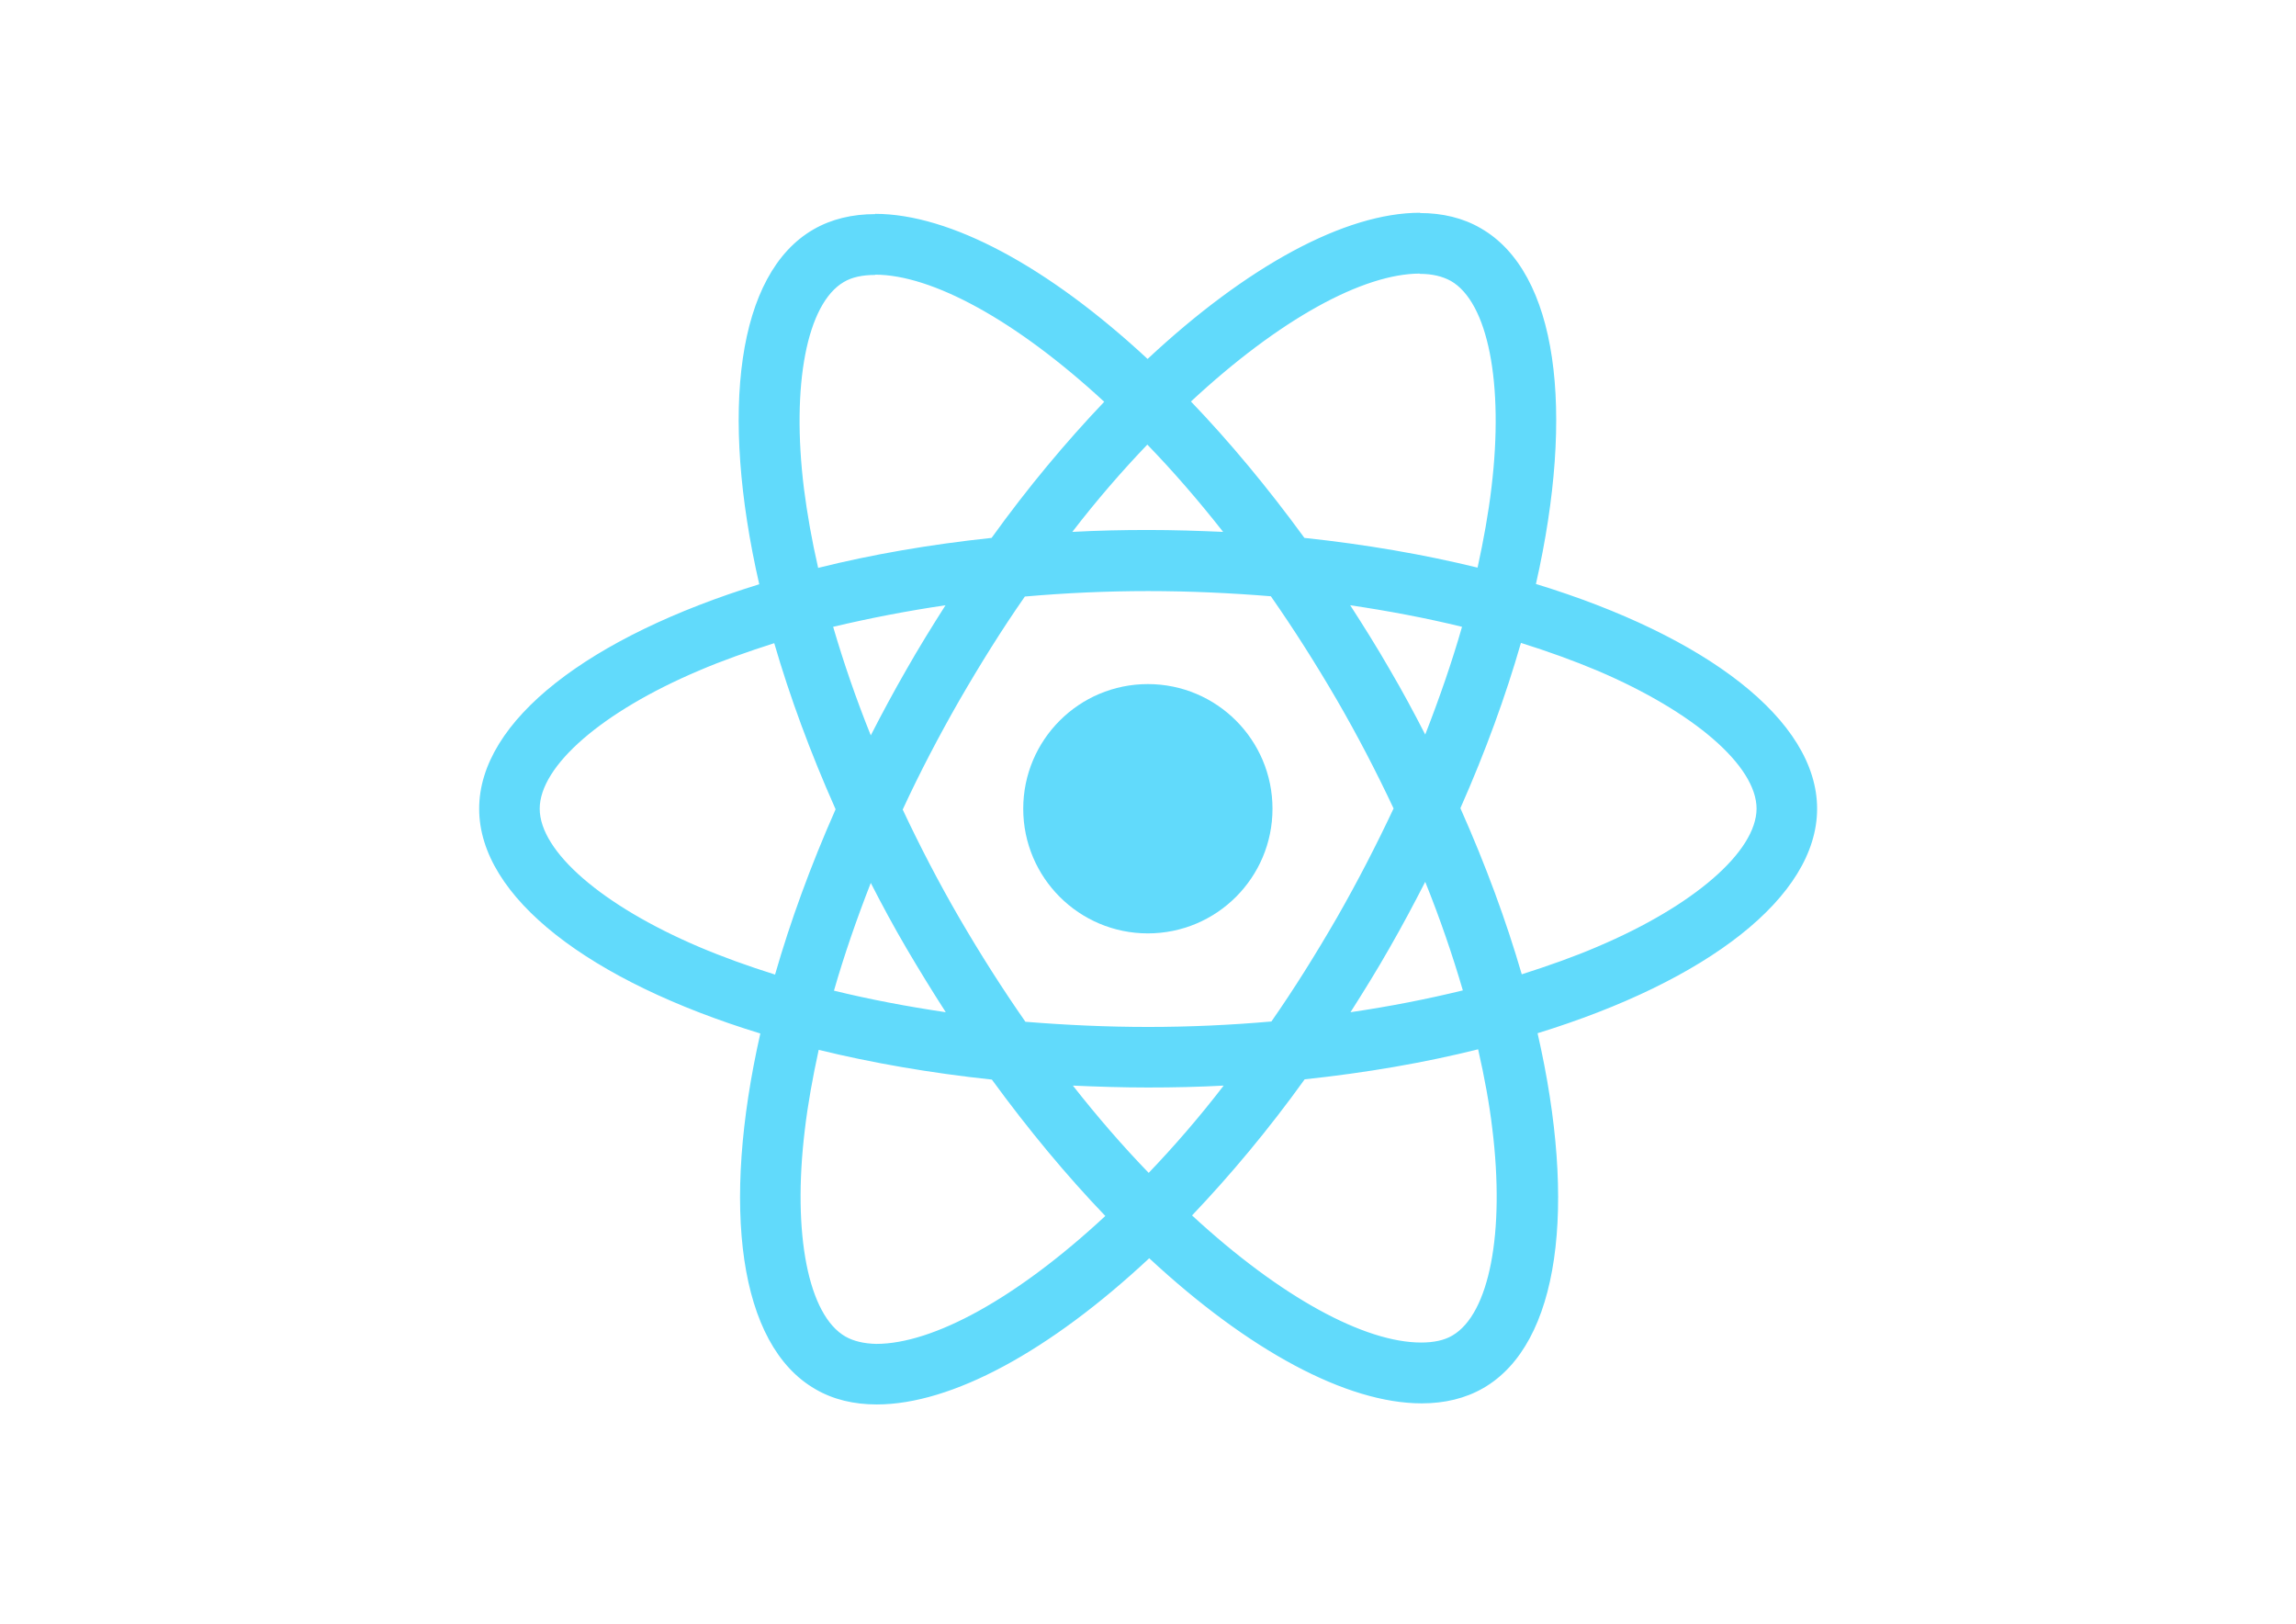
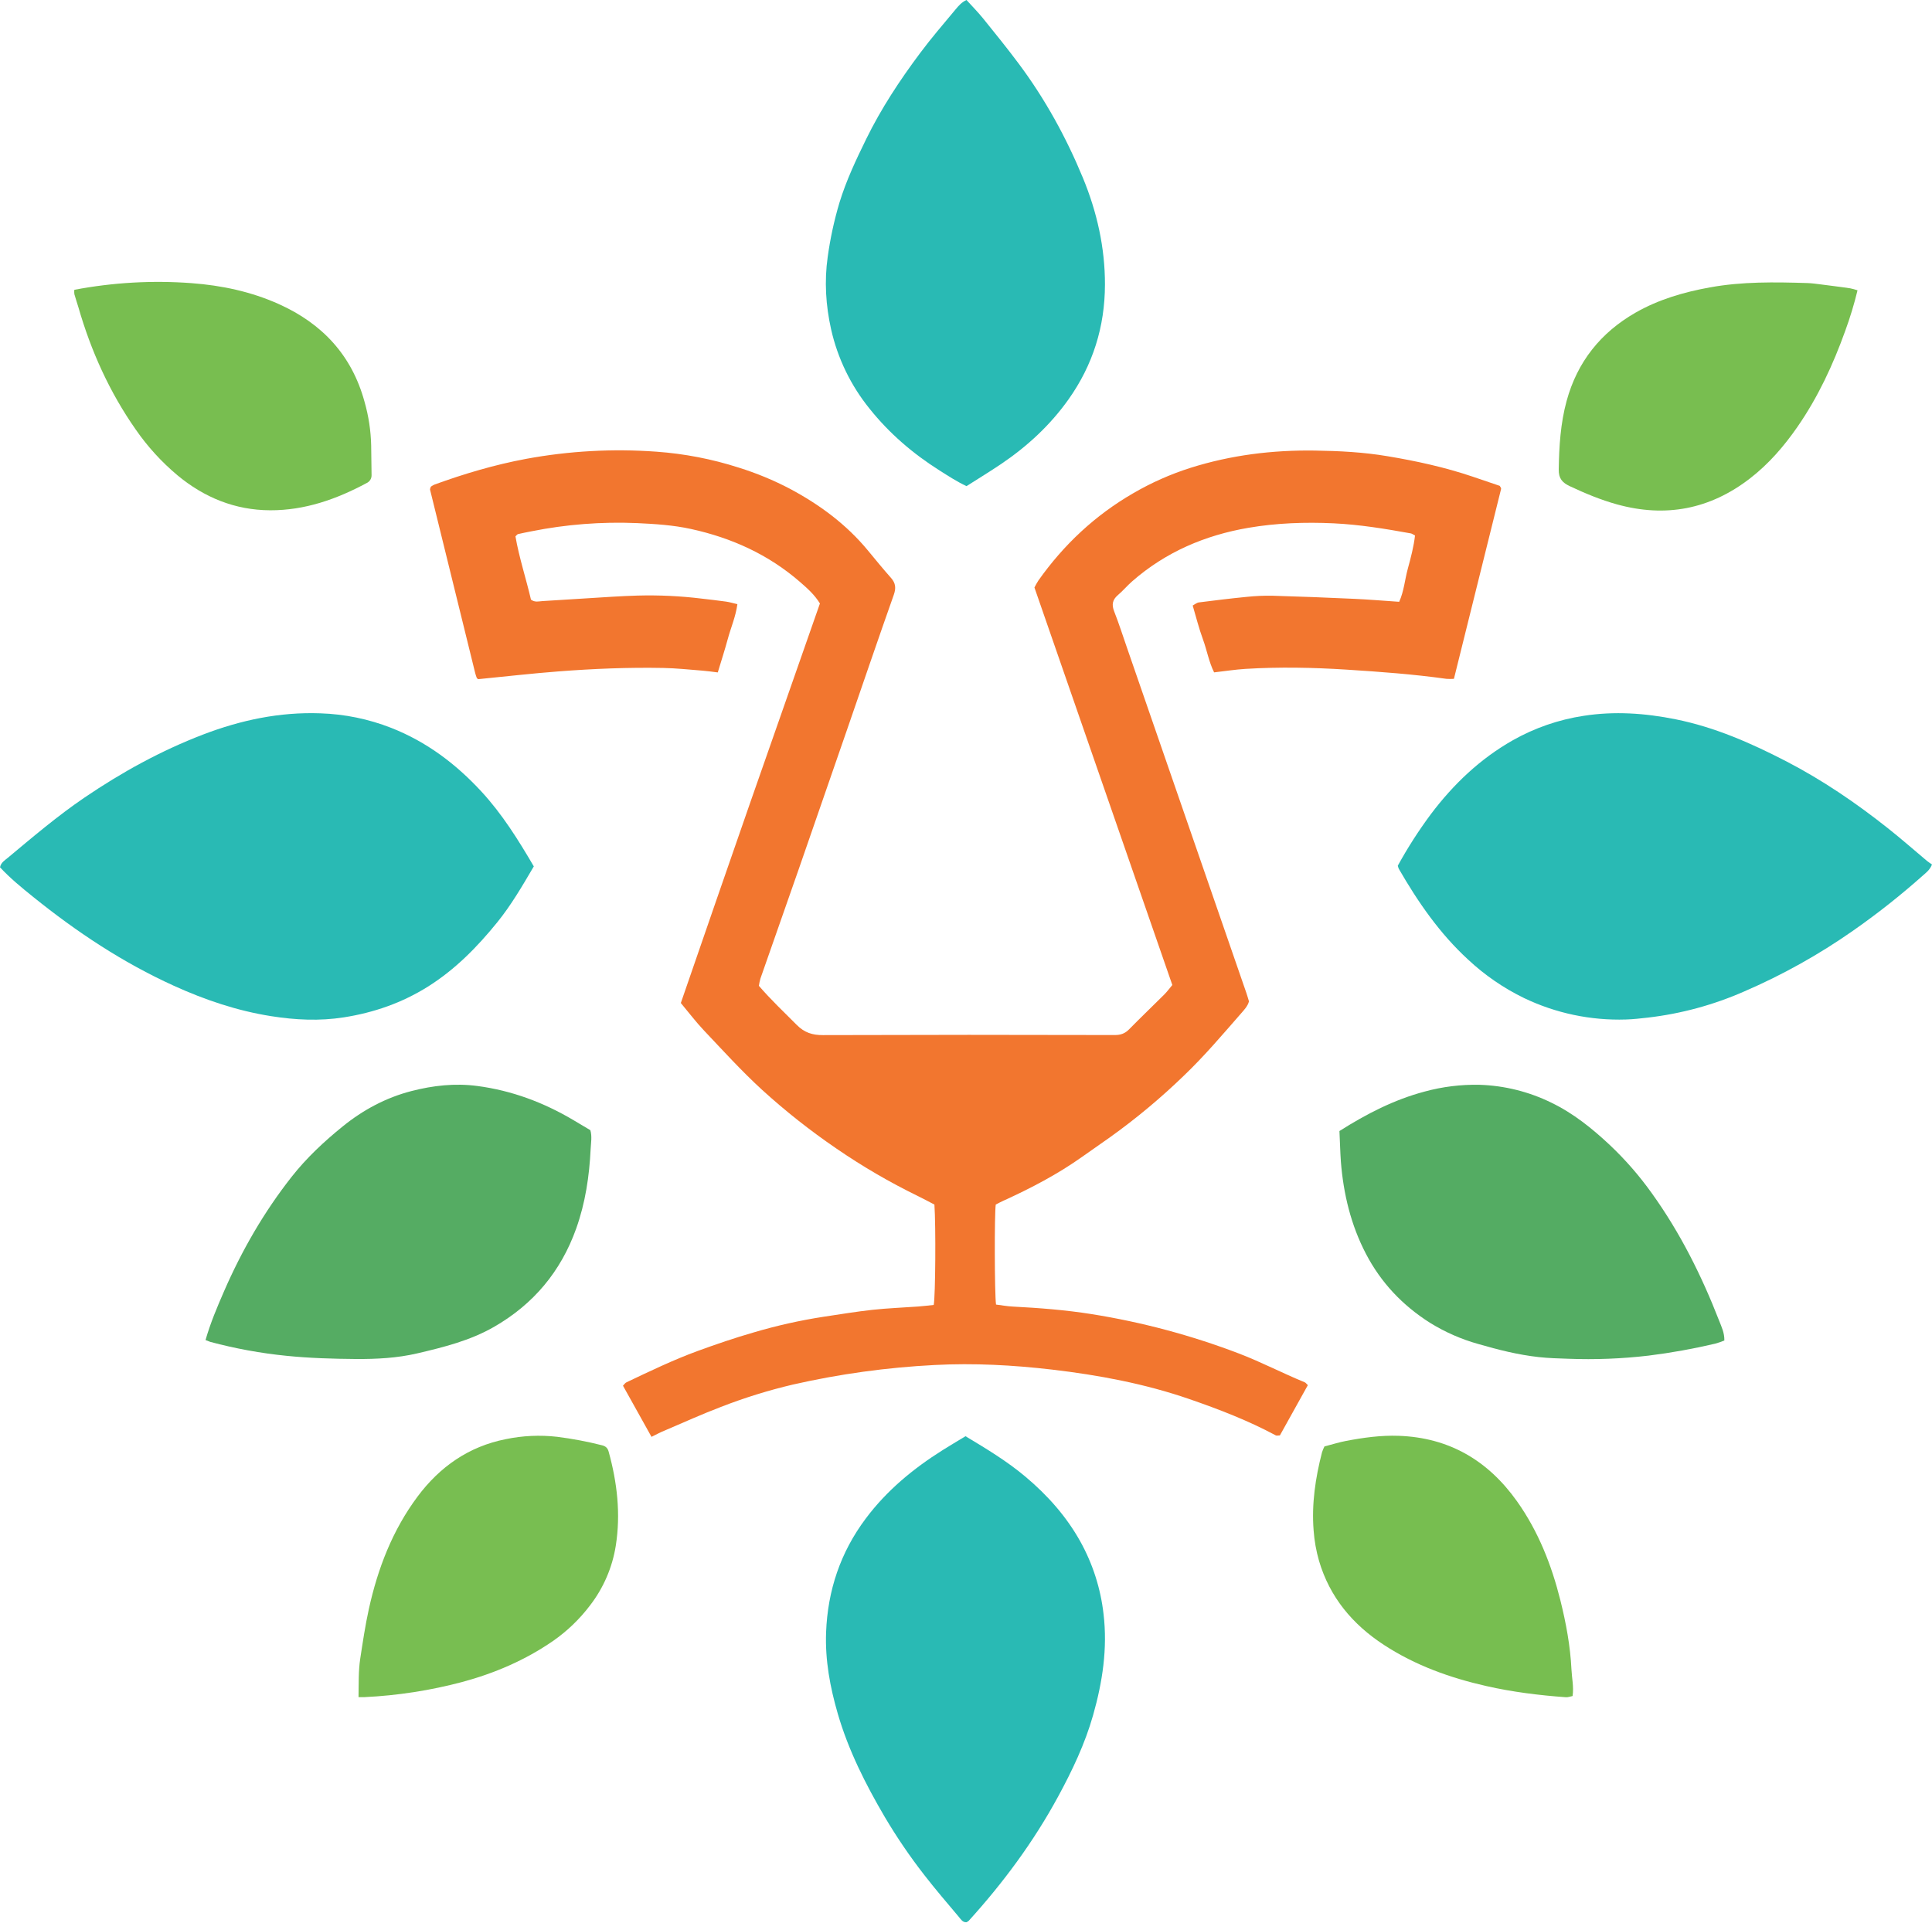
- <svg xmlns="http://www.w3.org/2000/svg" viewBox="0 0 841.9 595.3">
-   <g fill="#61DAFB">
-     <path d="M666.3 296.5c0-32.5-40.7-63.3-103.1-82.4 14.4-63.6 8-114.2-20.2-130.4-6.5-3.8-14.1-5.6-22.4-5.6v22.3c4.6 0 8.3.9 11.4 2.6 13.6 7.8 19.5 37.5 14.9 75.7-1.1 9.4-2.9 19.3-5.1 29.4-19.6-4.8-41-8.5-63.5-10.9-13.5-18.5-27.5-35.3-41.6-50 32.6-30.3 63.2-46.9 84-46.9V78c-27.5 0-63.5 19.6-99.9 53.6-36.4-33.8-72.4-53.2-99.9-53.2v22.3c20.7 0 51.4 16.5 84 46.6-14 14.7-28 31.4-41.3 49.9-22.6 2.4-44 6.1-63.6 11-2.3-10-4-19.7-5.2-29-4.7-38.2 1.1-67.9 14.6-75.8 3-1.8 6.9-2.6 11.5-2.6V78.5c-8.4 0-16 1.8-22.6 5.6-28.1 16.2-34.4 66.7-19.9 130.1-62.2 19.2-102.7 49.9-102.7 82.3 0 32.5 40.7 63.3 103.1 82.4-14.4 63.6-8 114.2 20.2 130.4 6.5 3.8 14.1 5.6 22.5 5.6 27.5 0 63.5-19.6 99.9-53.6 36.4 33.8 72.4 53.2 99.9 53.2 8.4 0 16-1.8 22.6-5.6 28.1-16.2 34.4-66.7 19.9-130.1 62-19.1 102.5-49.9 102.5-82.3zm-130.2-66.7c-3.7 12.9-8.3 26.2-13.5 39.5-4.1-8-8.4-16-13.1-24-4.6-8-9.5-15.8-14.4-23.4 14.2 2.1 27.9 4.7 41 7.9zm-45.8 106.5c-7.8 13.5-15.8 26.3-24.1 38.2-14.9 1.3-30 2-45.2 2-15.1 0-30.2-.7-45-1.9-8.3-11.9-16.4-24.6-24.2-38-7.6-13.1-14.5-26.4-20.8-39.8 6.2-13.4 13.2-26.8 20.7-39.9 7.8-13.5 15.8-26.3 24.1-38.2 14.9-1.3 30-2 45.2-2 15.1 0 30.2.7 45 1.9 8.3 11.9 16.4 24.6 24.2 38 7.6 13.1 14.5 26.4 20.8 39.8-6.3 13.4-13.2 26.8-20.7 39.9zm32.3-13c5.4 13.4 10 26.8 13.8 39.8-13.1 3.2-26.9 5.9-41.2 8 4.9-7.7 9.8-15.6 14.4-23.7 4.6-8 8.9-16.1 13-24.1zM421.2 430c-9.3-9.6-18.6-20.3-27.8-32 9 .4 18.2.7 27.5.7 9.4 0 18.7-.2 27.8-.7-9 11.7-18.3 22.4-27.5 32zm-74.4-58.9c-14.2-2.1-27.9-4.7-41-7.9 3.7-12.9 8.3-26.2 13.5-39.5 4.1 8 8.4 16 13.1 24 4.7 8 9.5 15.8 14.4 23.4zM420.7 163c9.3 9.6 18.6 20.3 27.8 32-9-.4-18.2-.7-27.5-.7-9.4 0-18.7.2-27.8.7 9-11.7 18.3-22.4 27.5-32zm-74 58.9c-4.9 7.7-9.8 15.6-14.4 23.7-4.6 8-8.9 16-13 24-5.4-13.4-10-26.8-13.8-39.8 13.1-3.1 26.9-5.8 41.2-7.9zm-90.5 125.2c-35.4-15.1-58.3-34.9-58.3-50.6 0-15.7 22.9-35.6 58.3-50.6 8.6-3.7 18-7 27.7-10.1 5.7 19.6 13.2 40 22.5 60.9-9.2 20.8-16.6 41.1-22.2 60.6-9.9-3.1-19.3-6.5-28-10.2zM310 490c-13.6-7.8-19.5-37.5-14.9-75.7 1.1-9.4 2.9-19.3 5.1-29.4 19.6 4.8 41 8.5 63.5 10.9 13.5 18.5 27.5 35.3 41.6 50-32.6 30.3-63.2 46.9-84 46.9-4.5-.1-8.3-1-11.3-2.7zm237.2-76.2c4.7 38.2-1.1 67.9-14.6 75.8-3 1.8-6.9 2.6-11.5 2.6-20.7 0-51.4-16.5-84-46.6 14-14.7 28-31.4 41.3-49.9 22.6-2.4 44-6.1 63.6-11 2.3 10.1 4.1 19.8 5.2 29.1zm38.5-66.7c-8.6 3.7-18 7-27.7 10.1-5.7-19.6-13.2-40-22.5-60.9 9.2-20.8 16.6-41.1 22.2-60.6 9.9 3.1 19.3 6.5 28.1 10.2 35.4 15.1 58.3 34.9 58.3 50.6-.1 15.7-23 35.6-58.4 50.6zM320.8 78.4z" />
-     <circle cx="420.9" cy="296.5" r="45.7" />
-     <path d="M520.5 78.1z" />
+ <svg xmlns="http://www.w3.org/2000/svg" viewBox="0 0 1712.85 1704.65">
+   <defs>
+     <style>.cls-1{fill:#f2762f;}.cls-2{fill:#29bab4;}.cls-3{fill:#55ac63;}.cls-4{fill:#54ac63;}.cls-5{fill:#78be51;}.cls-6{fill:#78be50;}.cls-7{fill:#77be50;}</style>
+   </defs>
+   <g id="Layer_2" data-name="Layer 2">
+     <g id="Layer_1-2" data-name="Layer 1">
+       <path class="cls-1" d="M577.6,1274.2l-25.28-45.36c1.13-1.15,1.92-2.48,3.08-3,20.74-9.85,41.4-19.83,63-27.75,16.47-6,33-11.67,49.87-16.52a471.17,471.17,0,0,1,61.88-13.87c14.44-2.13,28.85-4.57,43.35-6.15,13.43-1.47,27-1.94,40.44-2.93,4.71-.35,9.39-.94,13.87-1.4,1.53-7.85,1.92-69.86.62-89-4.67-2.42-9.75-5.18-14.94-7.71a563.47,563.47,0,0,1-71.87-41.92,599.84,599.84,0,0,1-66.17-52.29c-18-16.51-34.52-34.72-51.34-52.49-7.25-7.66-13.63-16.12-20.51-24.34C624.15,830,644.45,771,665,712.09s41.21-117.8,61.92-176.93c-4.68-7.7-11.22-13.5-17.79-19.2-28-24.29-60.58-39-96.52-46.86-15.76-3.45-31.81-4.46-47.87-5.21a391.82,391.82,0,0,0-93.77,7.31c-3.92.76-7.84,1.55-11.74,2.44-.61.14-1.07.91-2.25,2,3.27,18.92,9.45,37.56,13.77,56.13,3.59,2.61,6.91,1.47,10.08,1.28,20.78-1.26,41.55-2.63,62.33-3.89q11-.66,21.91-1a381.85,381.85,0,0,1,56.87,2.67c7.24.86,14.5,1.64,21.73,2.67,3.18.45,6.29,1.4,10.07,2.28-1.46,11-5.76,20.71-8.48,30.76-2.66,9.83-5.81,19.51-8.9,29.77-4.84-.58-9.06-1.23-13.31-1.56-11.65-.91-23.29-2.19-35-2.41-31.08-.61-62.14.7-93.12,3.08-23.63,1.82-47.2,4.53-70.92,6.86a3.82,3.82,0,0,1-.77-.48,2.35,2.35,0,0,1-.65-.88,41.43,41.43,0,0,1-1.32-4.14q-20.06-81.27-40-162.57c-.15-.61.34-1.38.69-2.63a20.3,20.3,0,0,1,3.33-1.9c26.43-9.6,53.32-17.57,81-22.74a454,454,0,0,1,115.67-6.39,310.92,310.92,0,0,1,72.94,14.11,272.77,272.77,0,0,1,45.46,18.81c26.33,14.06,50,31.53,69.13,54.72,6.74,8.18,13.45,16.38,20.47,24.31,4.14,4.68,4.53,9.12,2.44,15-14,39.58-27.52,79.3-41.23,119q-21.46,62.09-43,124.16c-11.28,32.4-22.73,64.74-34,97.12a50.67,50.67,0,0,0-1.37,6.45c10.63,12.31,22.28,23.34,33.6,34.7,6.77,6.79,13.84,9.06,23.21,9q129.4-.43,258.8-.06c5.14,0,8.94-1.34,12.55-5,10.22-10.45,20.82-20.52,31.16-30.85,2.55-2.54,4.69-5.5,7.23-8.52Q978.23,697.25,917.1,521a64.74,64.74,0,0,1,3.53-6.23c22.47-31.79,50.31-57.85,84-77.34a253,253,0,0,1,50.92-22.58c35.91-11.31,72.58-15.84,110.13-15.29,21.61.31,43.1,1.4,64.4,5,25.6,4.26,50.91,9.79,75.53,18.13l24,8.16a15.08,15.08,0,0,1,1.05,1.71,2,2,0,0,1,.15,1.08C1316.92,489.57,1303,545.5,1289,602a51.28,51.28,0,0,1-6.56,0c-29.34-4.11-58.86-6.28-88.4-8.16-29.92-1.91-59.89-2.51-89.84-.67-9.07.55-18.08,2-27.81,3.09-4.58-9.08-6.33-19.55-9.92-29.35-3.51-9.56-6-19.52-9.06-29.92,1.84-1,3.57-2.53,5.47-2.77,14.12-1.81,28.25-3.53,42.41-4.92a182.16,182.16,0,0,1,23-1c24.1.68,48.19,1.64,72.27,2.74,13.1.6,26.18,1.71,39.91,2.63,4.26-9.37,5-19.63,7.65-29.33s5.26-19.55,6.39-29.48c-1.81-.91-2.71-1.65-3.72-1.84-22.66-4.11-45.38-7.84-68.43-8.93-25.27-1.19-50.54-.3-75.43,3.95-38.49,6.57-73.5,21.48-103.19,47.49-4.39,3.85-8.18,8.39-12.62,12.17-4.92,4.19-5.66,8.56-3.3,14.57,4.26,10.86,7.8,22,11.62,33Q1052.21,727.93,1105,880.57c.83,2.41,1.51,4.87,2.3,7.46-1.18,4.37-4.33,7.59-7.14,10.81-16.35,18.71-32.41,37.68-50.41,54.9a577.54,577.54,0,0,1-65.59,54.73c-8,5.7-16.16,11.3-24.19,17-22.11,15.76-46,28.26-70.68,39.47-2.29,1-4.5,2.26-6.49,3.26-1.24,8.08-1.07,79.44.25,88.69,4.78.59,9.78,1.51,14.81,1.77,23.36,1.22,46.67,3,69.77,6.67a654.76,654.76,0,0,1,130.87,35c19.82,7.59,38.59,17.44,58.18,25.46.94.38,1.6,1.42,2.82,2.55l-24.79,44.58c-1.5,0-2.77.39-3.59,0-24.52-13.17-50.39-23.14-76.63-32.21-39.55-13.65-80.46-21.31-121.84-26.16-34.49-4-69.17-5.9-104-4.07a735.32,735.32,0,0,0-125.75,17.36,478.08,478.08,0,0,0-63.73,19.81c-16.7,6.36-33,13.75-49.47,20.78C585.8,1269.94,582,1272.05,577.6,1274.2Z" />
+       <path class="cls-2" d="M473.26,768.31c-10.38,17.69-20.14,34.44-32.34,49.51-17.76,21.94-37.38,41.94-61.55,57.12-23,14.43-47.89,23.06-74.55,27.25-21.53,3.38-42.94,2.33-64.35-1.05-30.14-4.75-58.67-14.39-86.42-27C108.82,853.6,67.89,826.4,29.38,795.35,19.19,787.14,9,778.81,0,769.12c.88-4.27,4.24-6.18,6.94-8.43,22.14-18.48,44.1-37.17,68-53.42,33.07-22.47,67.88-41.62,105.21-55.92C213.52,638.58,248,631.27,284,632.57a188.56,188.56,0,0,1,62.93,12.94c31.25,12.32,57.13,31.81,79.79,56.33C445.2,721.86,459.41,744.67,473.26,768.31Z" />
+       <path class="cls-2" d="M1239.24,767.7a395.59,395.59,0,0,1,29.2-45.54c20-26.57,43.64-49.15,72.69-65.64a183.66,183.66,0,0,1,62.81-21.72c27.42-4.29,54.55-2.37,81.63,3.07,34.75,7,66.73,21.06,98,37.23,32.21,16.69,62,37,90.41,59.55,11.72,9.3,23,19.21,34.42,28.8,1.41,1.18,3,2.14,4.45,3.18-2,5-5.33,7.3-8.21,9.88a669.37,669.37,0,0,1-61.85,48.87,544,544,0,0,1-96.47,53.85,297.06,297.06,0,0,1-85.26,23.17c-6.53.73-13.08,1.51-19.63,1.69a194.47,194.47,0,0,1-90.21-19,201.08,201.08,0,0,1-49.51-34c-25.33-23.23-44.56-51.12-61.6-80.68A16.14,16.14,0,0,1,1239.24,767.7Z" />
+       <path class="cls-2" d="M856.87,0c4.91,5.42,10,10.56,14.59,16.19,10.78,13.34,21.59,26.69,31.85,40.45,23.27,31.2,41.91,65.14,56.73,101,12.51,30.28,19.67,62,19.58,94.92-.1,37.21-10.71,71.2-32.35,101.67-16.29,22.94-36.61,41.64-59.8,57.31-10,6.73-20.27,13-30.6,19.57-8.52-4-16.13-9-23.79-13.83-23.66-14.93-44.65-32.95-62.14-54.85A172,172,0,0,1,736.82,292c-4.7-21.09-6.07-42.52-3-64.2a321.45,321.45,0,0,1,10.42-48.11c6-19.63,14.74-38.08,23.73-56.44,13.22-27,29.7-52,47.63-76,10-13.45,21-26.19,31.76-39.12C849.89,5.13,852.48,2,856.87,0Z" />
+       <path class="cls-2" d="M856,1273.64c18.89,11.35,37,22.29,53.26,36,19.47,16.38,36.17,35.15,48.55,57.4a172.5,172.5,0,0,1,20.55,64.22c3.64,30.7-.92,60.4-9.26,89.78-7.22,25.44-18.53,49.18-31.07,72.28-21.72,40-48.61,76.33-79.14,110a10.6,10.6,0,0,1-2,1.31c-3.34.27-5-2.53-6.72-4.62-10.33-12.3-20.83-24.47-30.65-37.17a490.61,490.61,0,0,1-35.13-51.58c-17-29-32.17-59-41.61-91.44-6.86-23.59-11.33-47.58-10.39-72.29,1.41-37.13,12.7-70.84,35.06-100.75,18.66-25,42.15-44.37,68.31-60.84C842.23,1281.85,848.83,1278,856,1273.64Z" />
+       <path class="cls-3" d="M182.22,1188.36c4.32-15.12,10.29-29.21,16.4-43.24,15.82-36.34,35.48-70.44,60-101.6,13.17-16.72,28.66-31.2,45.16-44.57,18.1-14.67,38.36-25.55,60.91-31.38,19.16-4.94,38.62-7.17,58.6-4.51,30.57,4.06,58.66,14.6,85,30.2,5,3,10,6,15.11,9,1.6,5.58.52,11,.26,16.44-1.15,24.16-4.66,47.9-12.84,70.82q-20.34,57-72.83,87.15c-21.23,12.2-44.56,18-68.06,23.5-17.91,4.19-36.19,5.11-54.43,5-20.43-.17-41-.76-61.27-2.81a424,424,0,0,1-67.8-12.38C185.15,1189.55,183.86,1189,182.22,1188.36Z" />
+       <path class="cls-4" d="M1187.51,1003c23.91-15.15,48.46-27.83,75.53-35a170.84,170.84,0,0,1,48.77-6,155.61,155.61,0,0,1,63.32,15.73c19.66,9.46,36.33,22.9,52.12,37.7a291.39,291.39,0,0,1,37.32,42.9c25.08,34.94,44.09,73.07,59.62,113,2.08,5.34,4.72,10.65,4.57,17.43a74.78,74.78,0,0,1-8,2.76,558.54,558.54,0,0,1-59.24,10.65,461.33,461.33,0,0,1-71.09,2.78c-8.76-.29-17.55-.53-26.25-1.49-18.19-2-35.87-6.47-53.43-11.56a165.66,165.66,0,0,1-43-18.87c-24.26-15.37-43.35-35.49-56.71-61.07s-20-53.17-22.26-81.84C1188.16,1021.43,1188,1012.68,1187.51,1003Z" />
+       <path class="cls-5" d="M317.86,1505c.23-12.17-.17-23,1.49-33.92,2.25-14.79,4.44-29.56,7.66-44.18,7.93-36.06,21-70,43.2-99.76,19.67-26.4,45.42-44.42,78.05-50.87a143.21,143.21,0,0,1,45.73-2.11,331.08,331.08,0,0,1,39.73,7.51c3.16.79,5,2.37,5.88,5.61,7.57,27.41,10.8,55.2,6.34,83.42a116.36,116.36,0,0,1-22.71,52.8,144.78,144.78,0,0,1-33,31.75c-24.66,17-51.69,28.58-80.45,36.34A415.25,415.25,0,0,1,323.32,1505C321.93,1505.07,320.53,1505,317.86,1505Z" />
+       <path class="cls-6" d="M1646.82,257.44a327.26,327.26,0,0,1-10.91,36c-10.75,30-24.14,58.79-42.34,85.08-11.89,17.17-25.48,32.92-42.12,45.78-35.43,27.37-74.75,34.91-117.84,23-14.47-4-28.26-9.76-41.85-16.14-6.66-3.13-10-6.86-9.84-14.88.33-20.53,1.58-40.87,7-60.75,9.42-34.55,30.15-60.53,61-78.22,20.45-11.73,42.84-18.24,66-22.45,28.63-5.2,57.44-4.76,86.31-3.85,4,.12,8,.7,12,1.2,8.69,1.09,17.38,2.21,26,3.45A53.88,53.88,0,0,1,1646.82,257.44Z" />
+       <path class="cls-7" d="M1174.22,1282.7c7-1.82,12.9-3.71,19-4.86,15.43-2.95,31-5.12,46.74-4.57,44.8,1.57,79.26,21.89,105,58.12,18.89,26.61,30.59,56.45,38.41,87.71,5,20.1,8.84,40.6,9.84,61.47.36,7.6,2.17,15.14,1,23.46-2,.38-4,1.22-6,1.07-23.67-1.72-47.15-4.62-70.37-9.88-32.31-7.31-63-18.32-90.87-36.5s-48.1-42.38-57.58-74.62a132.17,132.17,0,0,1-4.77-26.84c-1.87-23.51,1.58-46.59,7.43-69.33A36.48,36.48,0,0,1,1174.22,1282.7Z" />
+       <path class="cls-6" d="M65.89,257a397.66,397.66,0,0,1,104-5.9c26.66,2,52.74,7.52,77.29,18.55,38.46,17.28,64.76,45.35,76,86.63a153.32,153.32,0,0,1,5.89,38.83c.09,8.76.23,17.51.35,26.26a7.48,7.48,0,0,1-4.36,7c-26.73,14.36-54.83,24.27-85.53,24.15-31.19-.12-58.53-11.34-82.34-31.15A205.1,205.1,0,0,1,120.4,381c-23.27-33.2-39.72-69.69-50.92-108.59-1.11-3.86-2.49-7.63-3.54-11.5A15.06,15.06,0,0,1,65.89,257Z" />
+     </g>
  </g>
</svg>
